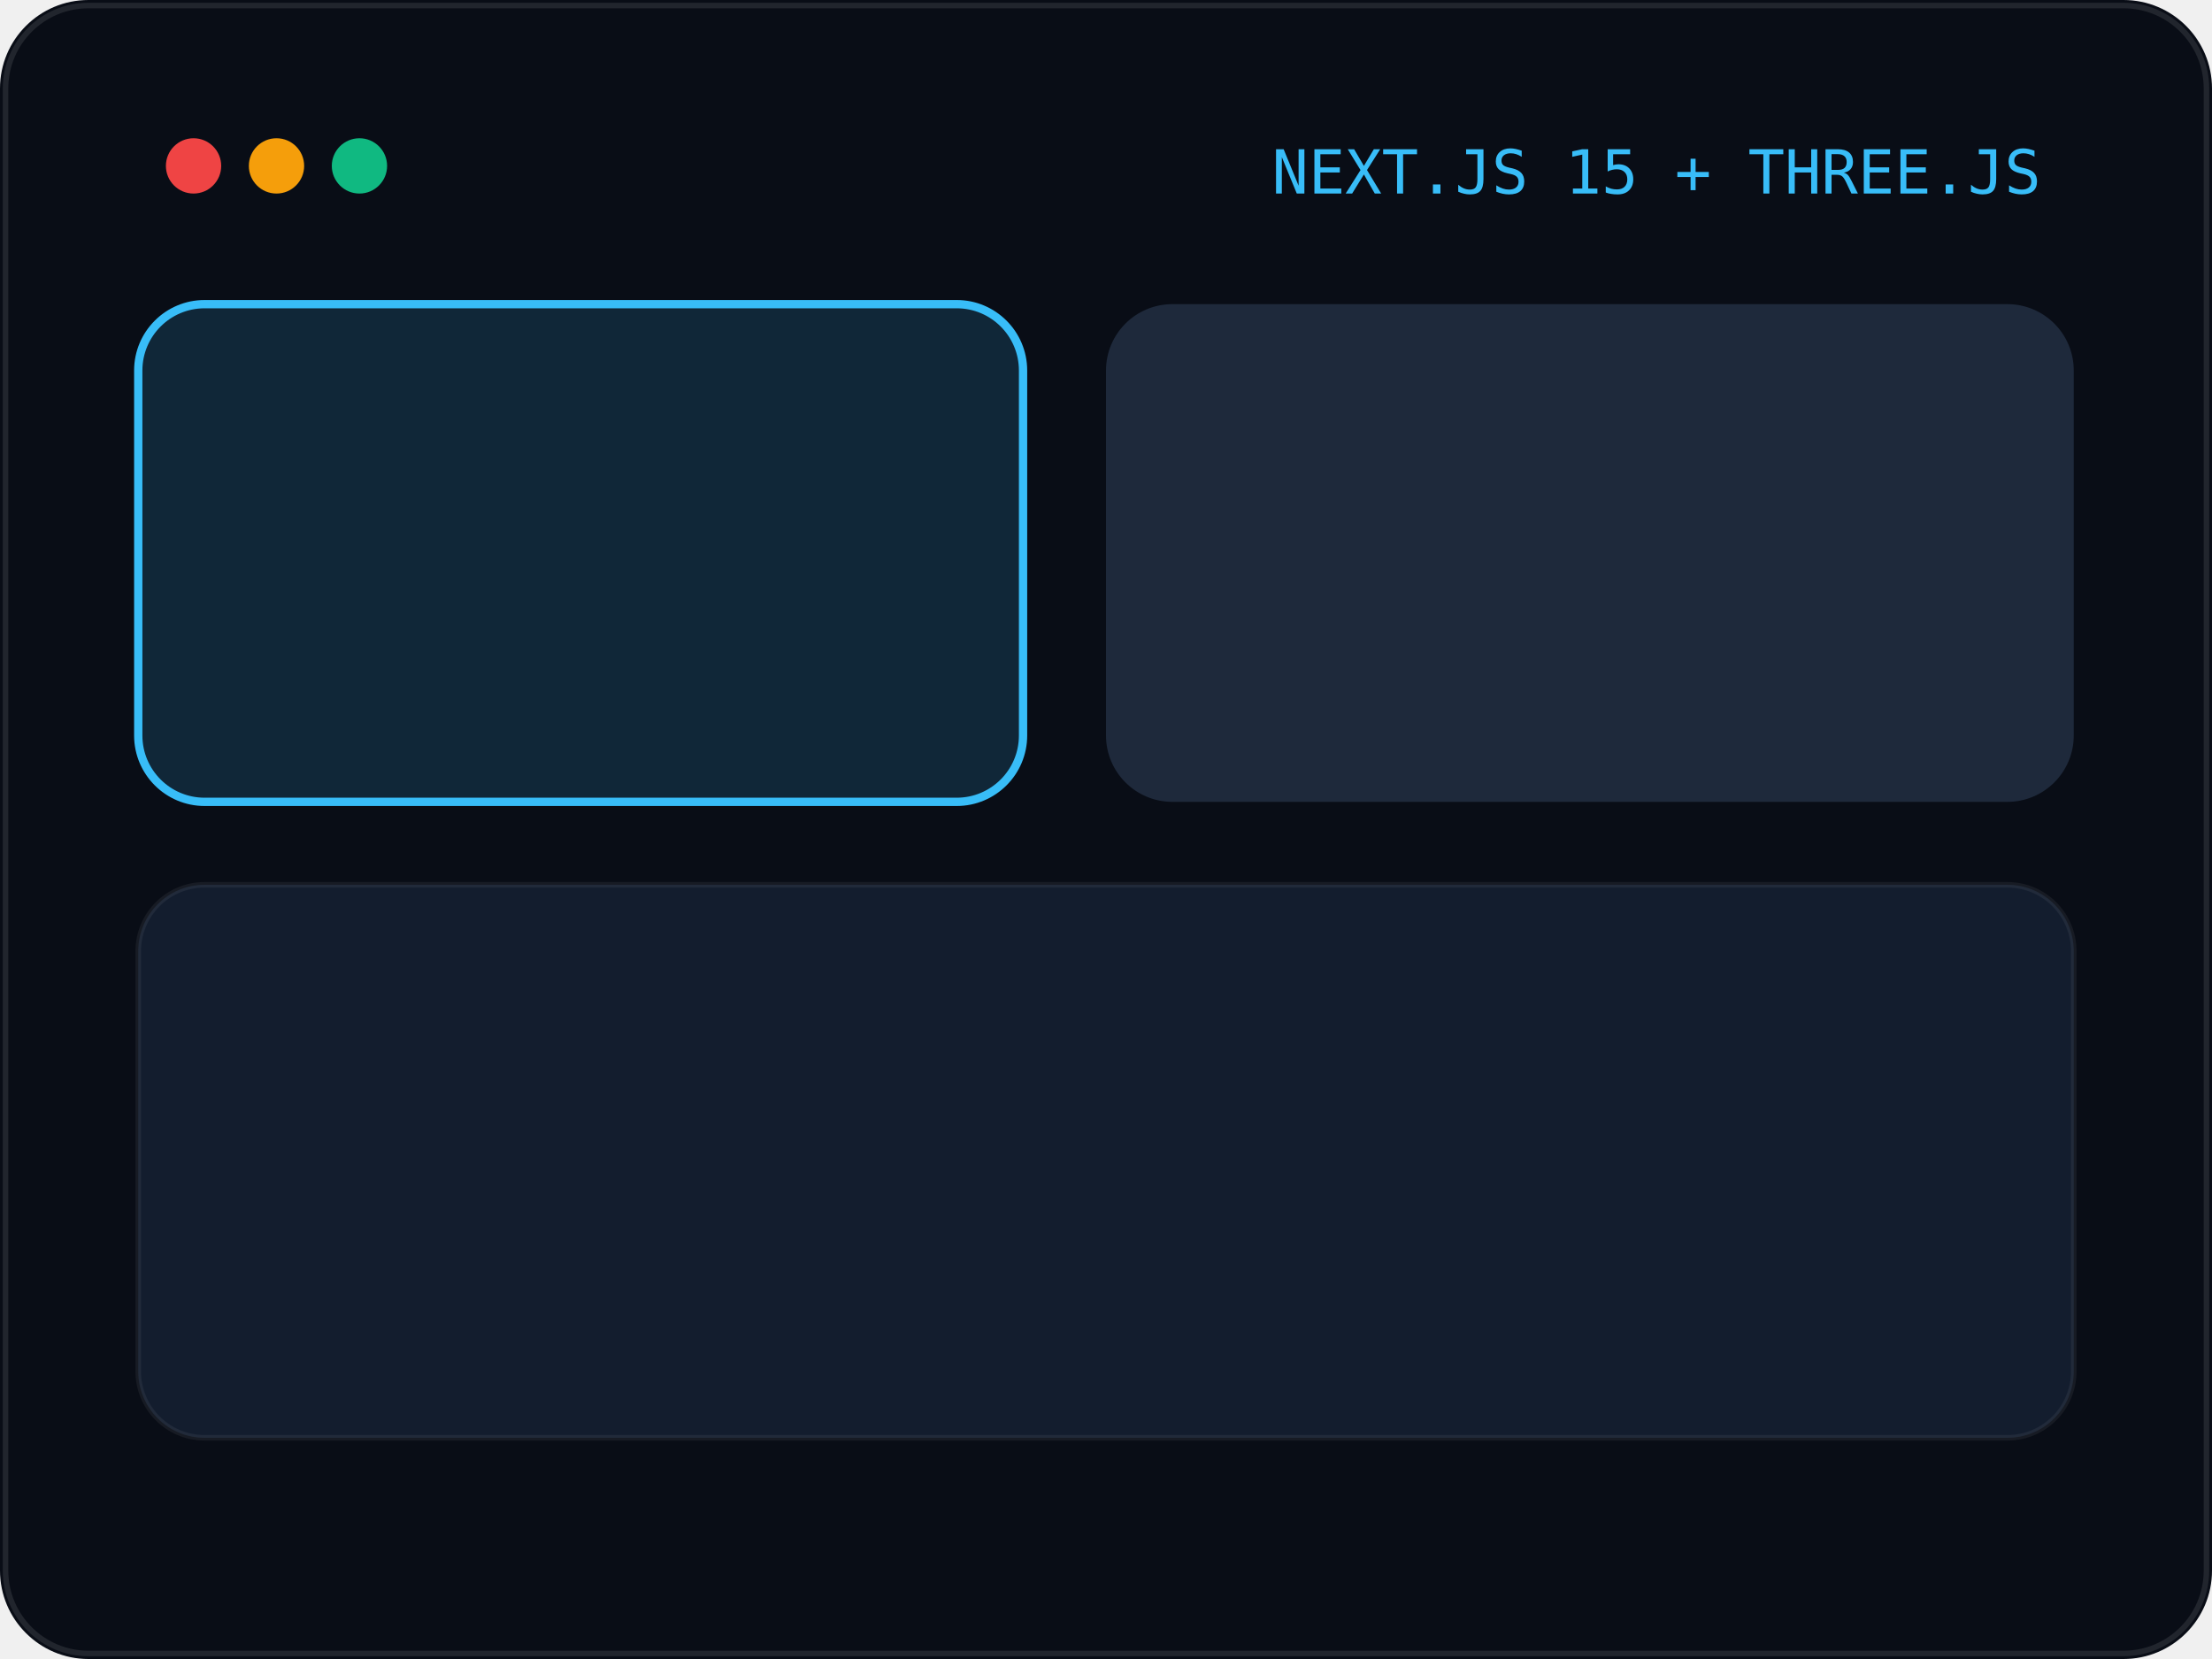
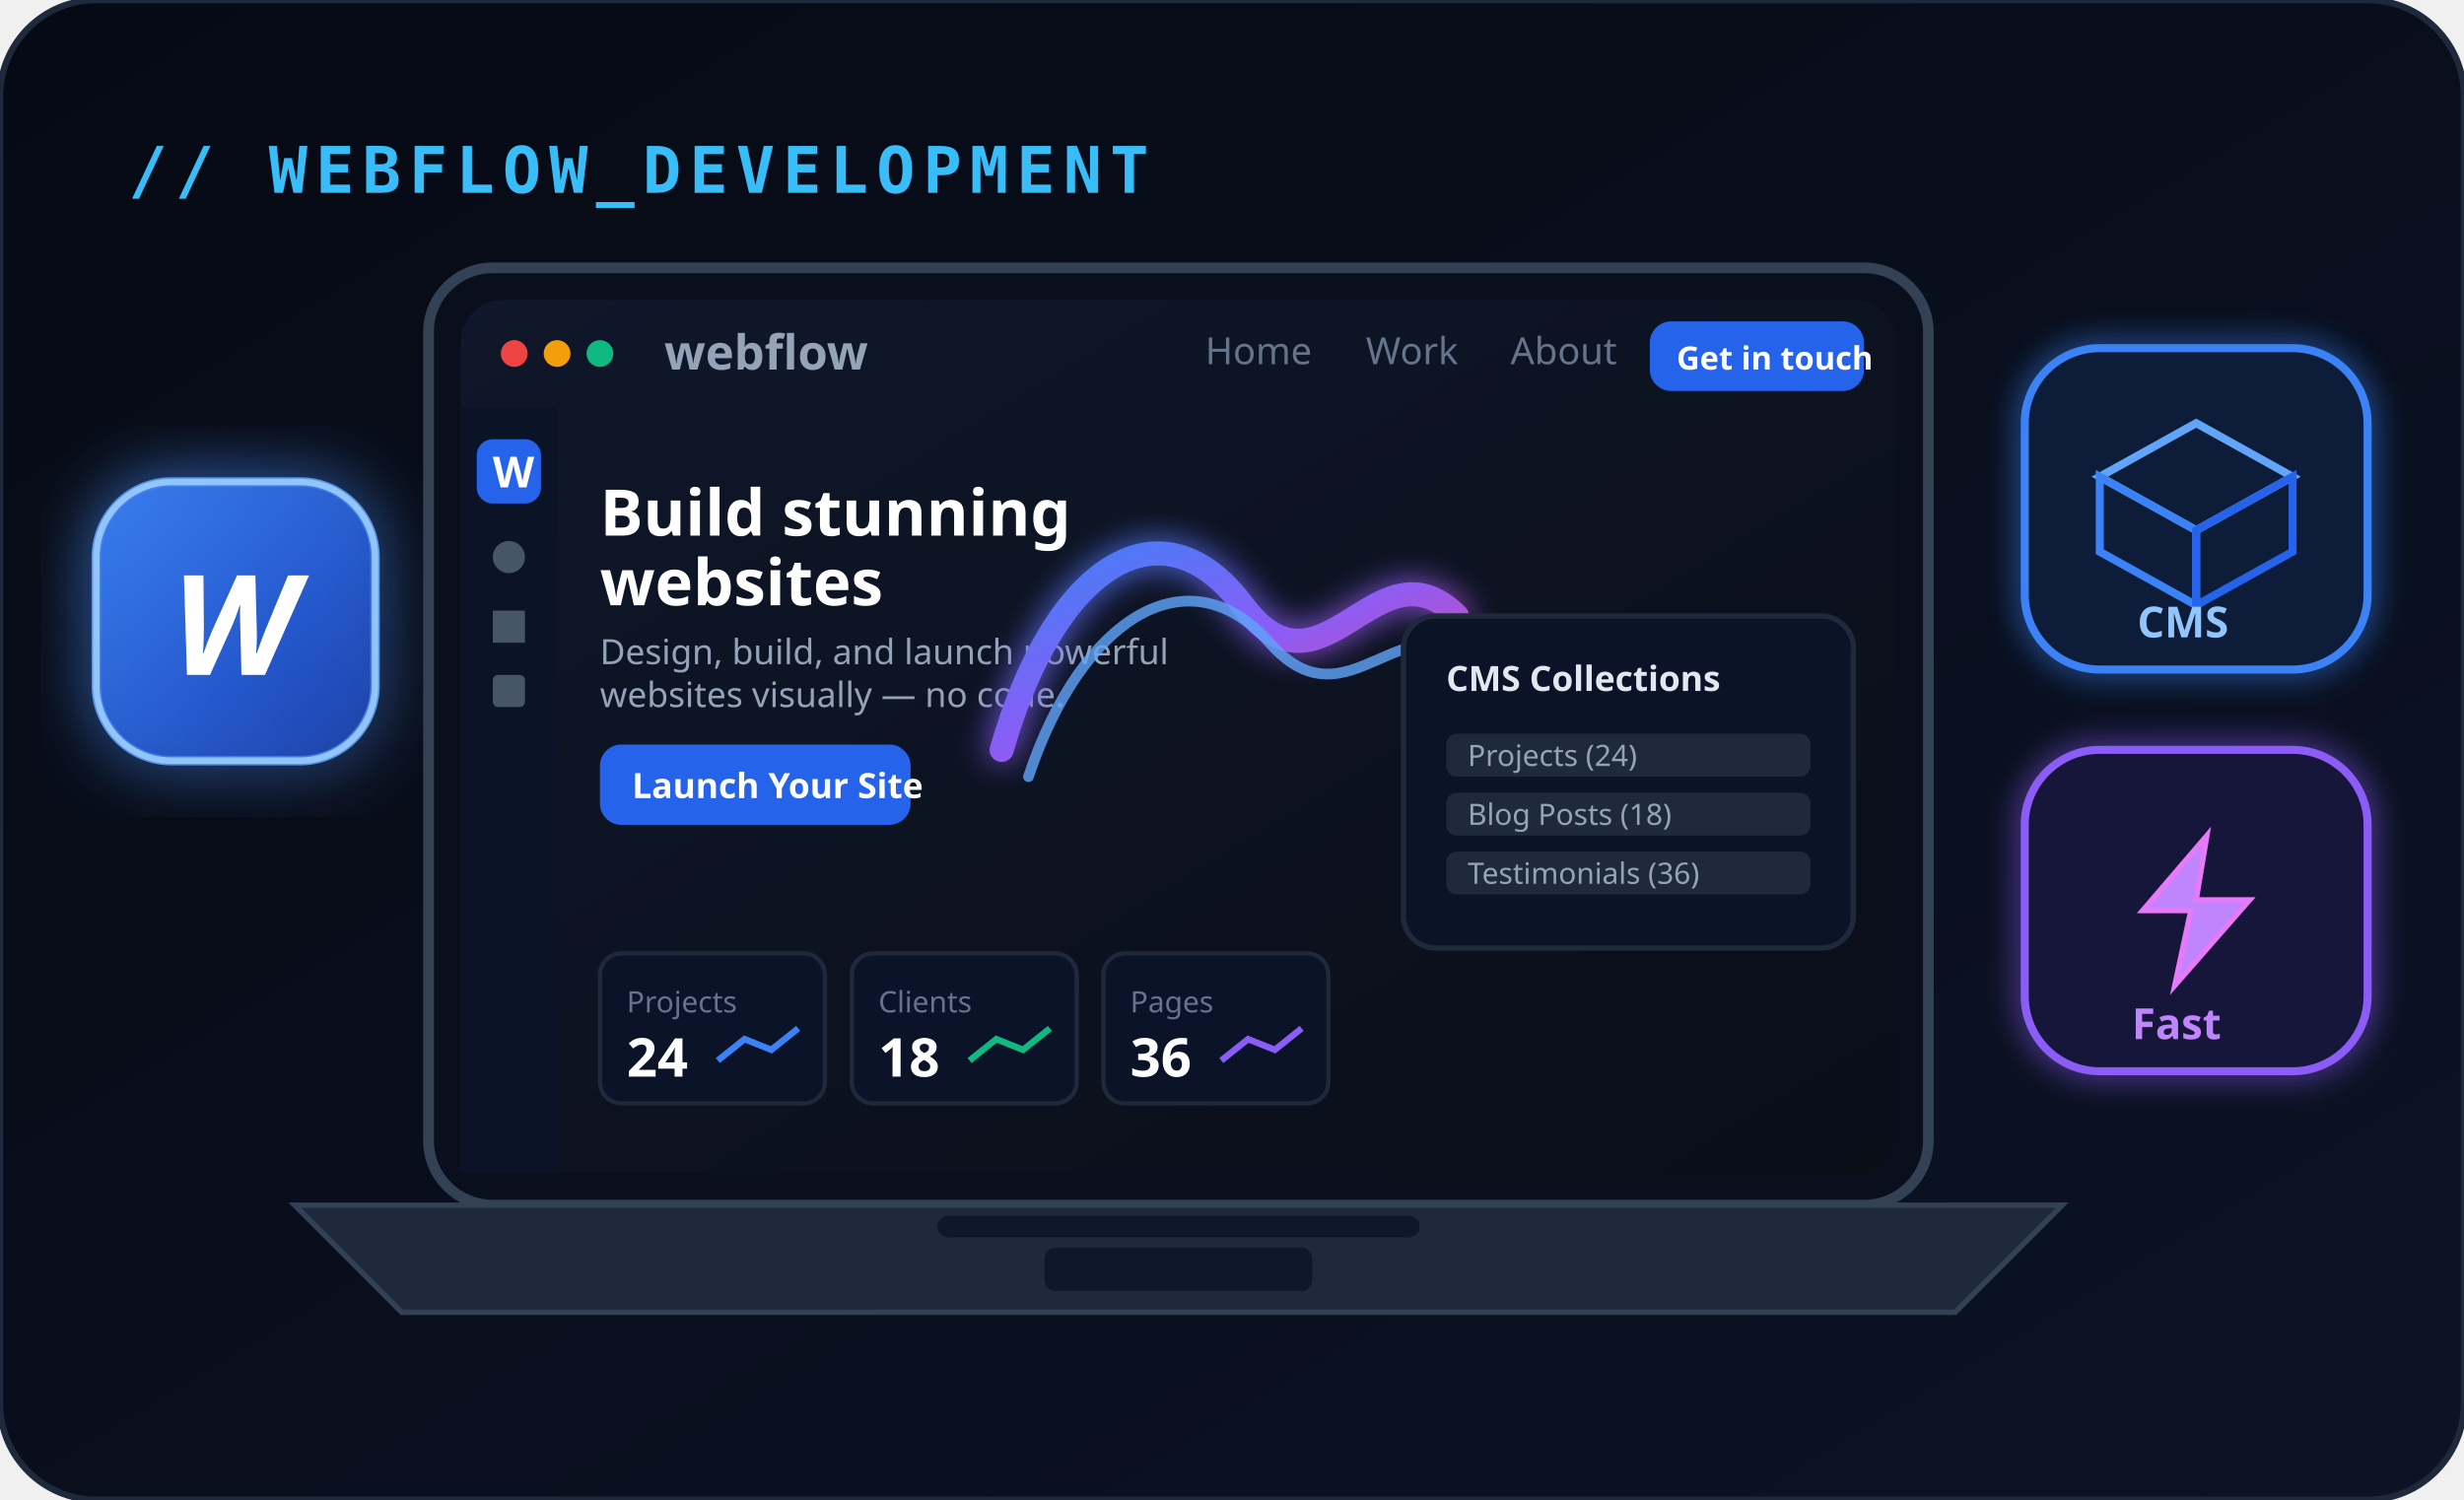
- <svg xmlns="http://www.w3.org/2000/svg" width="400" height="300" viewBox="0 0 400 300" fill="none">
-   <rect width="400" height="300" rx="16" fill="#090D16" />
-   <rect x="1" y="1" width="398" height="298" rx="15" stroke="rgba(255,255,255,0.1)" />
-   <circle cx="35" cy="30" r="5" fill="#EF4444" />
-   <circle cx="50" cy="30" r="5" fill="#F59E0B" />
-   <circle cx="65" cy="30" r="5" fill="#10B981" />
-   <rect x="25" y="55" width="160" height="90" rx="12" fill="rgba(56,189,248,0.15)" stroke="#38BDF8" stroke-width="1.5" />
-   <rect x="200" y="55" width="175" height="90" rx="12" fill="#1E293B" />
-   <rect x="25" y="160" width="350" height="100" rx="12" fill="#131D2E" stroke="rgba(255,255,255,0.06)" />
-   <text x="230" y="35" fill="#38BDF8" font-family="monospace" font-size="11">NEXT.JS 15 + THREE.JS</text>
+ <svg xmlns="http://www.w3.org/2000/svg" viewBox="0 0 460 280" width="100%" height="100%">
+   <defs>
+     <linearGradient id="webflowBg" x1="0%" y1="0%" x2="100%" y2="100%">
+       <stop offset="0%" stop-color="#060A14" />
+       <stop offset="100%" stop-color="#0B1325" />
+     </linearGradient>
+     <linearGradient id="neonWave" x1="0%" y1="0%" x2="100%" y2="100%">
+       <stop offset="0%" stop-color="#3B82F6" />
+       <stop offset="50%" stop-color="#8B5CF6" />
+       <stop offset="100%" stop-color="#EC4899" />
+     </linearGradient>
+     <linearGradient id="laptopScreen" x1="0%" y1="0%" x2="100%" y2="100%">
+       <stop offset="0%" stop-color="#0F172A" />
+       <stop offset="100%" stop-color="#090E17" />
+     </linearGradient>
+     <linearGradient id="glassCube" x1="0%" y1="0%" x2="100%" y2="100%">
+       <stop offset="0%" stop-color="#3B82F6" stop-opacity="0.8" />
+       <stop offset="100%" stop-color="#1D4ED8" stop-opacity="0.4" />
+     </linearGradient>
+     <filter id="blueGlow" x="-20%" y="-20%" width="140%" height="140%">
+       <feGaussianBlur stdDeviation="6" result="blur" />
+       <feComposite in="SourceGraphic" in2="blur" operator="over" />
+     </filter>
+     <filter id="softGlow" x="-20%" y="-20%" width="140%" height="140%">
+       <feGaussianBlur stdDeviation="3" result="blur" />
+       <feComposite in="SourceGraphic" in2="blur" operator="over" />
+     </filter>
+   </defs>
+   <rect width="460" height="280" rx="18" fill="url(#webflowBg)" stroke="#1E293B" stroke-width="1.2" />
+   <text x="24" y="36" fill="#38BDF8" font-family="monospace" font-size="12" font-weight="700" letter-spacing="1.5">// WEBFLOW_DEVELOPMENT</text>
+   <g transform="translate(18, 90)">
+     <rect width="52" height="52" rx="14" fill="url(#glassCube)" stroke="#60A5FA" stroke-width="1.8" filter="url(#blueGlow)" opacity="0.9" />
+     <rect width="52" height="52" rx="14" fill="url(#glassCube)" stroke="#93C5FD" stroke-width="1.2" />
+     <text x="14" y="36" fill="#FFFFFF" font-family="sans-serif" font-size="26" font-weight="900" font-style="italic">W</text>
+   </g>
+   <g transform="translate(80, 50)">
+     <rect x="0" y="0" width="280" height="175" rx="12" fill="#0A0F1D" stroke="#334155" stroke-width="2" />
+     <rect x="6" y="6" width="268" height="163" rx="8" fill="url(#laptopScreen)" />
+     <circle cx="16" cy="16" r="2.5" fill="#EF4444" />
+     <circle cx="24" cy="16" r="2.5" fill="#F59E0B" />
+     <circle cx="32" cy="16" r="2.5" fill="#10B981" />
+     <text x="44" y="19" fill="#94A3B8" font-family="sans-serif" font-size="9" font-weight="700">webflow</text>
+     <text x="145" y="18" fill="#64748B" font-family="sans-serif" font-size="7">Home</text>
+     <text x="175" y="18" fill="#64748B" font-family="sans-serif" font-size="7">Work</text>
+     <text x="202" y="18" fill="#64748B" font-family="sans-serif" font-size="7">About</text>
+     <rect x="228" y="10" width="40" height="13" rx="4" fill="#2563EB" />
+     <text x="233" y="19" fill="#FFFFFF" font-family="sans-serif" font-size="6" font-weight="600">Get in touch</text>
+     <rect x="6" y="26" width="18" height="143" fill="#0B1326" />
+     <rect x="9" y="32" width="12" height="12" rx="3" fill="#2563EB" />
+     <text x="12" y="41" fill="#FFFFFF" font-family="sans-serif" font-size="8" font-weight="800">W</text>
+     <circle cx="15" cy="54" r="3" fill="#475569" />
+     <rect x="12" y="64" width="6" height="6" fill="#475569" />
+     <rect x="12" y="76" width="6" height="6" rx="1" fill="#475569" />
+     <g transform="translate(32, 35)">
+       <text x="0" y="15" fill="#FFFFFF" font-family="sans-serif" font-size="12" font-weight="800">Build stunning</text>
+       <text x="0" y="28" fill="#FFFFFF" font-family="sans-serif" font-size="12" font-weight="800">websites</text>
+       <text x="0" y="39" fill="#94A3B8" font-family="sans-serif" font-size="6.5">Design, build, and launch powerful</text>
+       <text x="0" y="47" fill="#94A3B8" font-family="sans-serif" font-size="6.5">websites visually — no code.</text>
+       <rect x="0" y="54" width="58" height="15" rx="4" fill="#2563EB" />
+       <text x="6" y="64" fill="#FFFFFF" font-family="sans-serif" font-size="6.5" font-weight="700">Launch Your Site</text>
+       <path d="M75 55 C85 20, 105 8, 120 28 C135 48, 145 15, 160 30" fill="none" stroke="url(#neonWave)" stroke-width="4.5" stroke-linecap="round" filter="url(#softGlow)" />
+       <path d="M80 60 C90 30, 110 18, 125 35 C140 52, 150 25, 165 40" fill="none" stroke="#60A5FA" stroke-width="2" stroke-linecap="round" opacity="0.8" />
+     </g>
+     <g transform="translate(182, 65)">
+       <rect width="84" height="62" rx="6" fill="#0B1329" stroke="#1E293B" stroke-width="1" />
+       <text x="8" y="14" fill="#E2E8F0" font-family="sans-serif" font-size="6.5" font-weight="700">CMS Collections</text>
+       <rect x="8" y="22" width="68" height="8" rx="2" fill="#1E293B" />
+       <text x="12" y="28" fill="#94A3B8" font-family="sans-serif" font-size="5.5">Projects (24)</text>
+       <rect x="8" y="33" width="68" height="8" rx="2" fill="#1E293B" />
+       <text x="12" y="39" fill="#94A3B8" font-family="sans-serif" font-size="5.5">Blog Posts (18)</text>
+       <rect x="8" y="44" width="68" height="8" rx="2" fill="#1E293B" />
+       <text x="12" y="50" fill="#94A3B8" font-family="sans-serif" font-size="5.5">Testimonials (36)</text>
+     </g>
+     <g transform="translate(32, 128)">
+       <rect x="0" y="0" width="42" height="28" rx="4" fill="#0B1329" stroke="#1E293B" stroke-width="0.8" />
+       <text x="5" y="11" fill="#64748B" font-family="sans-serif" font-size="5.5">Projects</text>
+       <text x="5" y="23" fill="#FFFFFF" font-family="sans-serif" font-size="10" font-weight="700">24</text>
+       <path d="M22 20 L27 16 L32 18 L37 14" fill="none" stroke="#3B82F6" stroke-width="1.2" />
+       <rect x="47" y="0" width="42" height="28" rx="4" fill="#0B1329" stroke="#1E293B" stroke-width="0.8" />
+       <text x="52" y="11" fill="#64748B" font-family="sans-serif" font-size="5.5">Clients</text>
+       <text x="52" y="23" fill="#FFFFFF" font-family="sans-serif" font-size="10" font-weight="700">18</text>
+       <path d="M69 20 L74 16 L79 18 L84 14" fill="none" stroke="#10B981" stroke-width="1.2" />
+       <rect x="94" y="0" width="42" height="28" rx="4" fill="#0B1329" stroke="#1E293B" stroke-width="0.8" />
+       <text x="99" y="11" fill="#64748B" font-family="sans-serif" font-size="5.5">Pages</text>
+       <text x="99" y="23" fill="#FFFFFF" font-family="sans-serif" font-size="10" font-weight="700">36</text>
+       <path d="M116 20 L121 16 L126 18 L131 14" fill="none" stroke="#8B5CF6" stroke-width="1.2" />
+     </g>
+     <path d="M-25 175 L305 175 L285 195 L-5 195 Z" fill="#1E293B" stroke="#334155" stroke-width="1" />
+     <rect x="95" y="177" width="90" height="4" rx="2" fill="#0F172A" />
+     <rect x="115" y="183" width="50" height="8" rx="2" fill="#0F172A" />
+   </g>
+   <g transform="translate(378, 65)">
+     <rect width="64" height="60" rx="14" fill="#0F1D38" stroke="#3B82F6" stroke-width="1.5" filter="url(#softGlow)" />
+     <path d="M32 14 L50 24 L32 34 L14 24 Z" fill="none" stroke="#60A5FA" stroke-width="1.5" />
+     <path d="M14 24 L14 38 L32 48 L32 34 Z" fill="none" stroke="#3B82F6" stroke-width="1.5" />
+     <path d="M50 24 L50 38 L32 48 L32 34 Z" fill="none" stroke="#2563EB" stroke-width="1.5" />
+     <text x="21" y="54" fill="#93C5FD" font-family="sans-serif" font-size="8" font-weight="700">CMS</text>
+   </g>
+   <g transform="translate(378, 140)">
+     <rect width="64" height="60" rx="14" fill="#14133A" stroke="#8B5CF6" stroke-width="1.5" filter="url(#softGlow)" />
+     <path d="M34 16 L22 30 L31 30 L28 44 L42 28 L32 28 Z" fill="#C084FC" stroke="#E879F9" stroke-width="1" />
+     <text x="20" y="54" fill="#C084FC" font-family="sans-serif" font-size="8" font-weight="700">Fast</text>
+   </g>
</svg>
